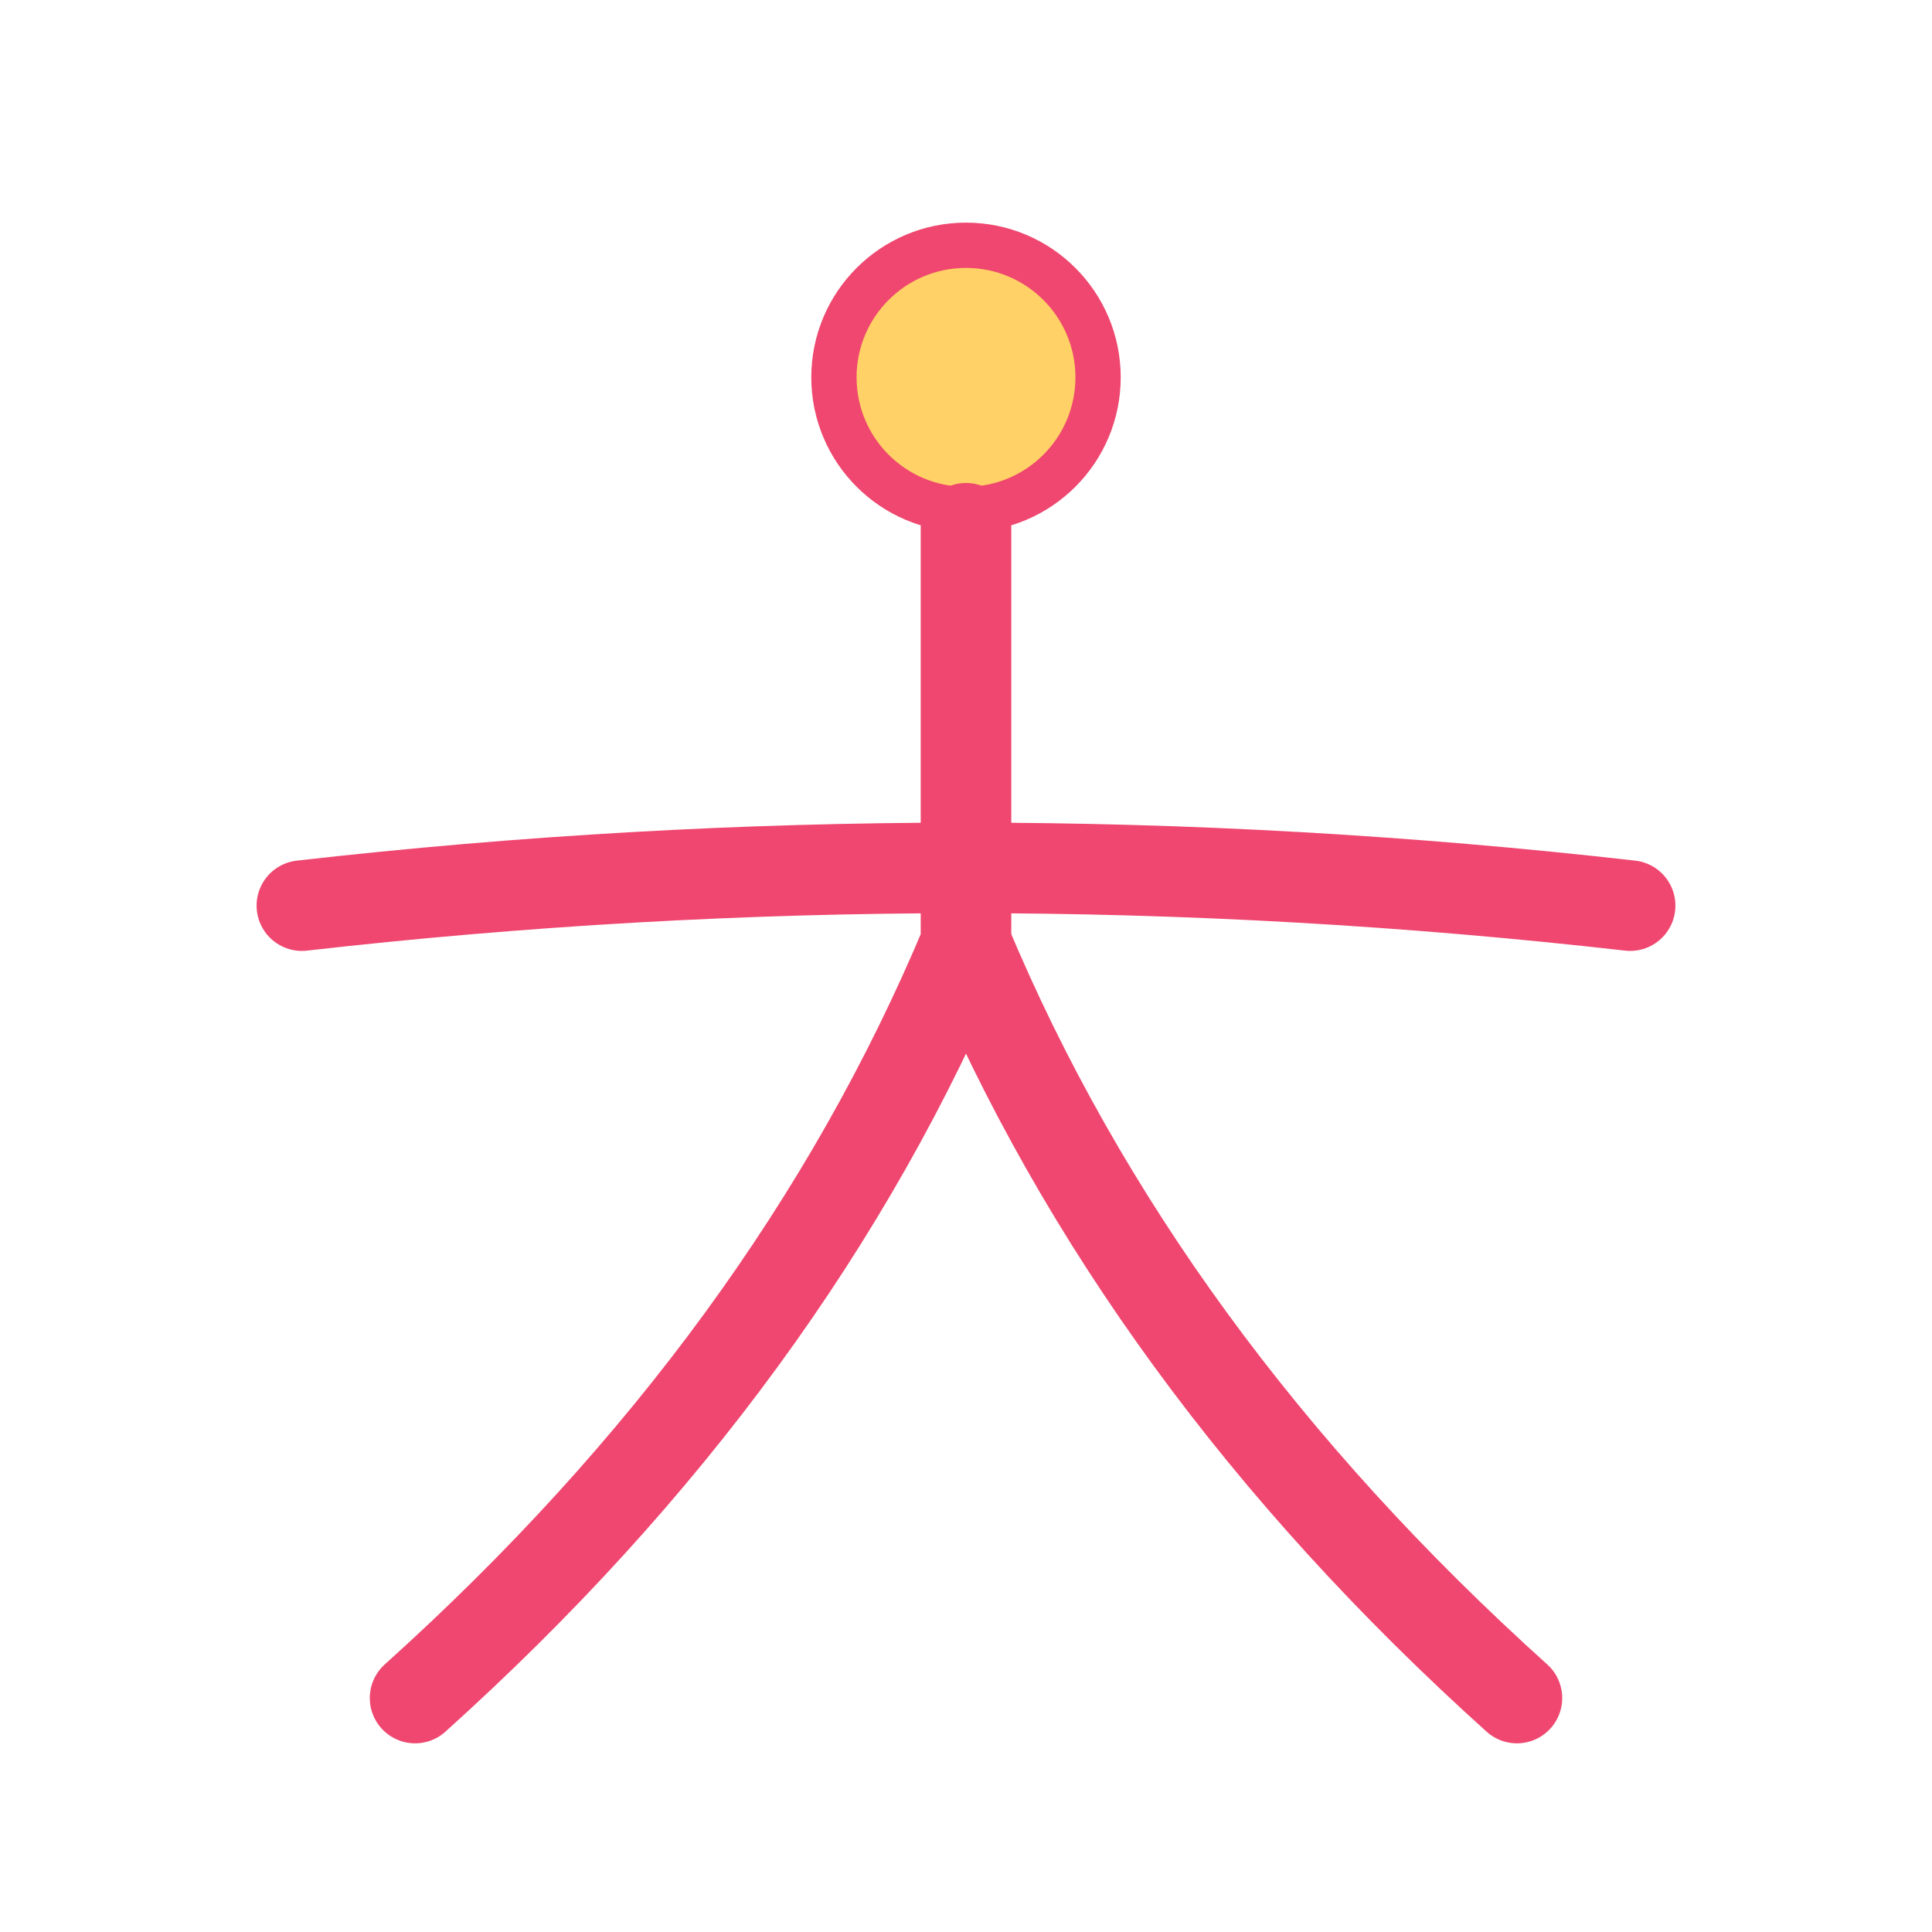
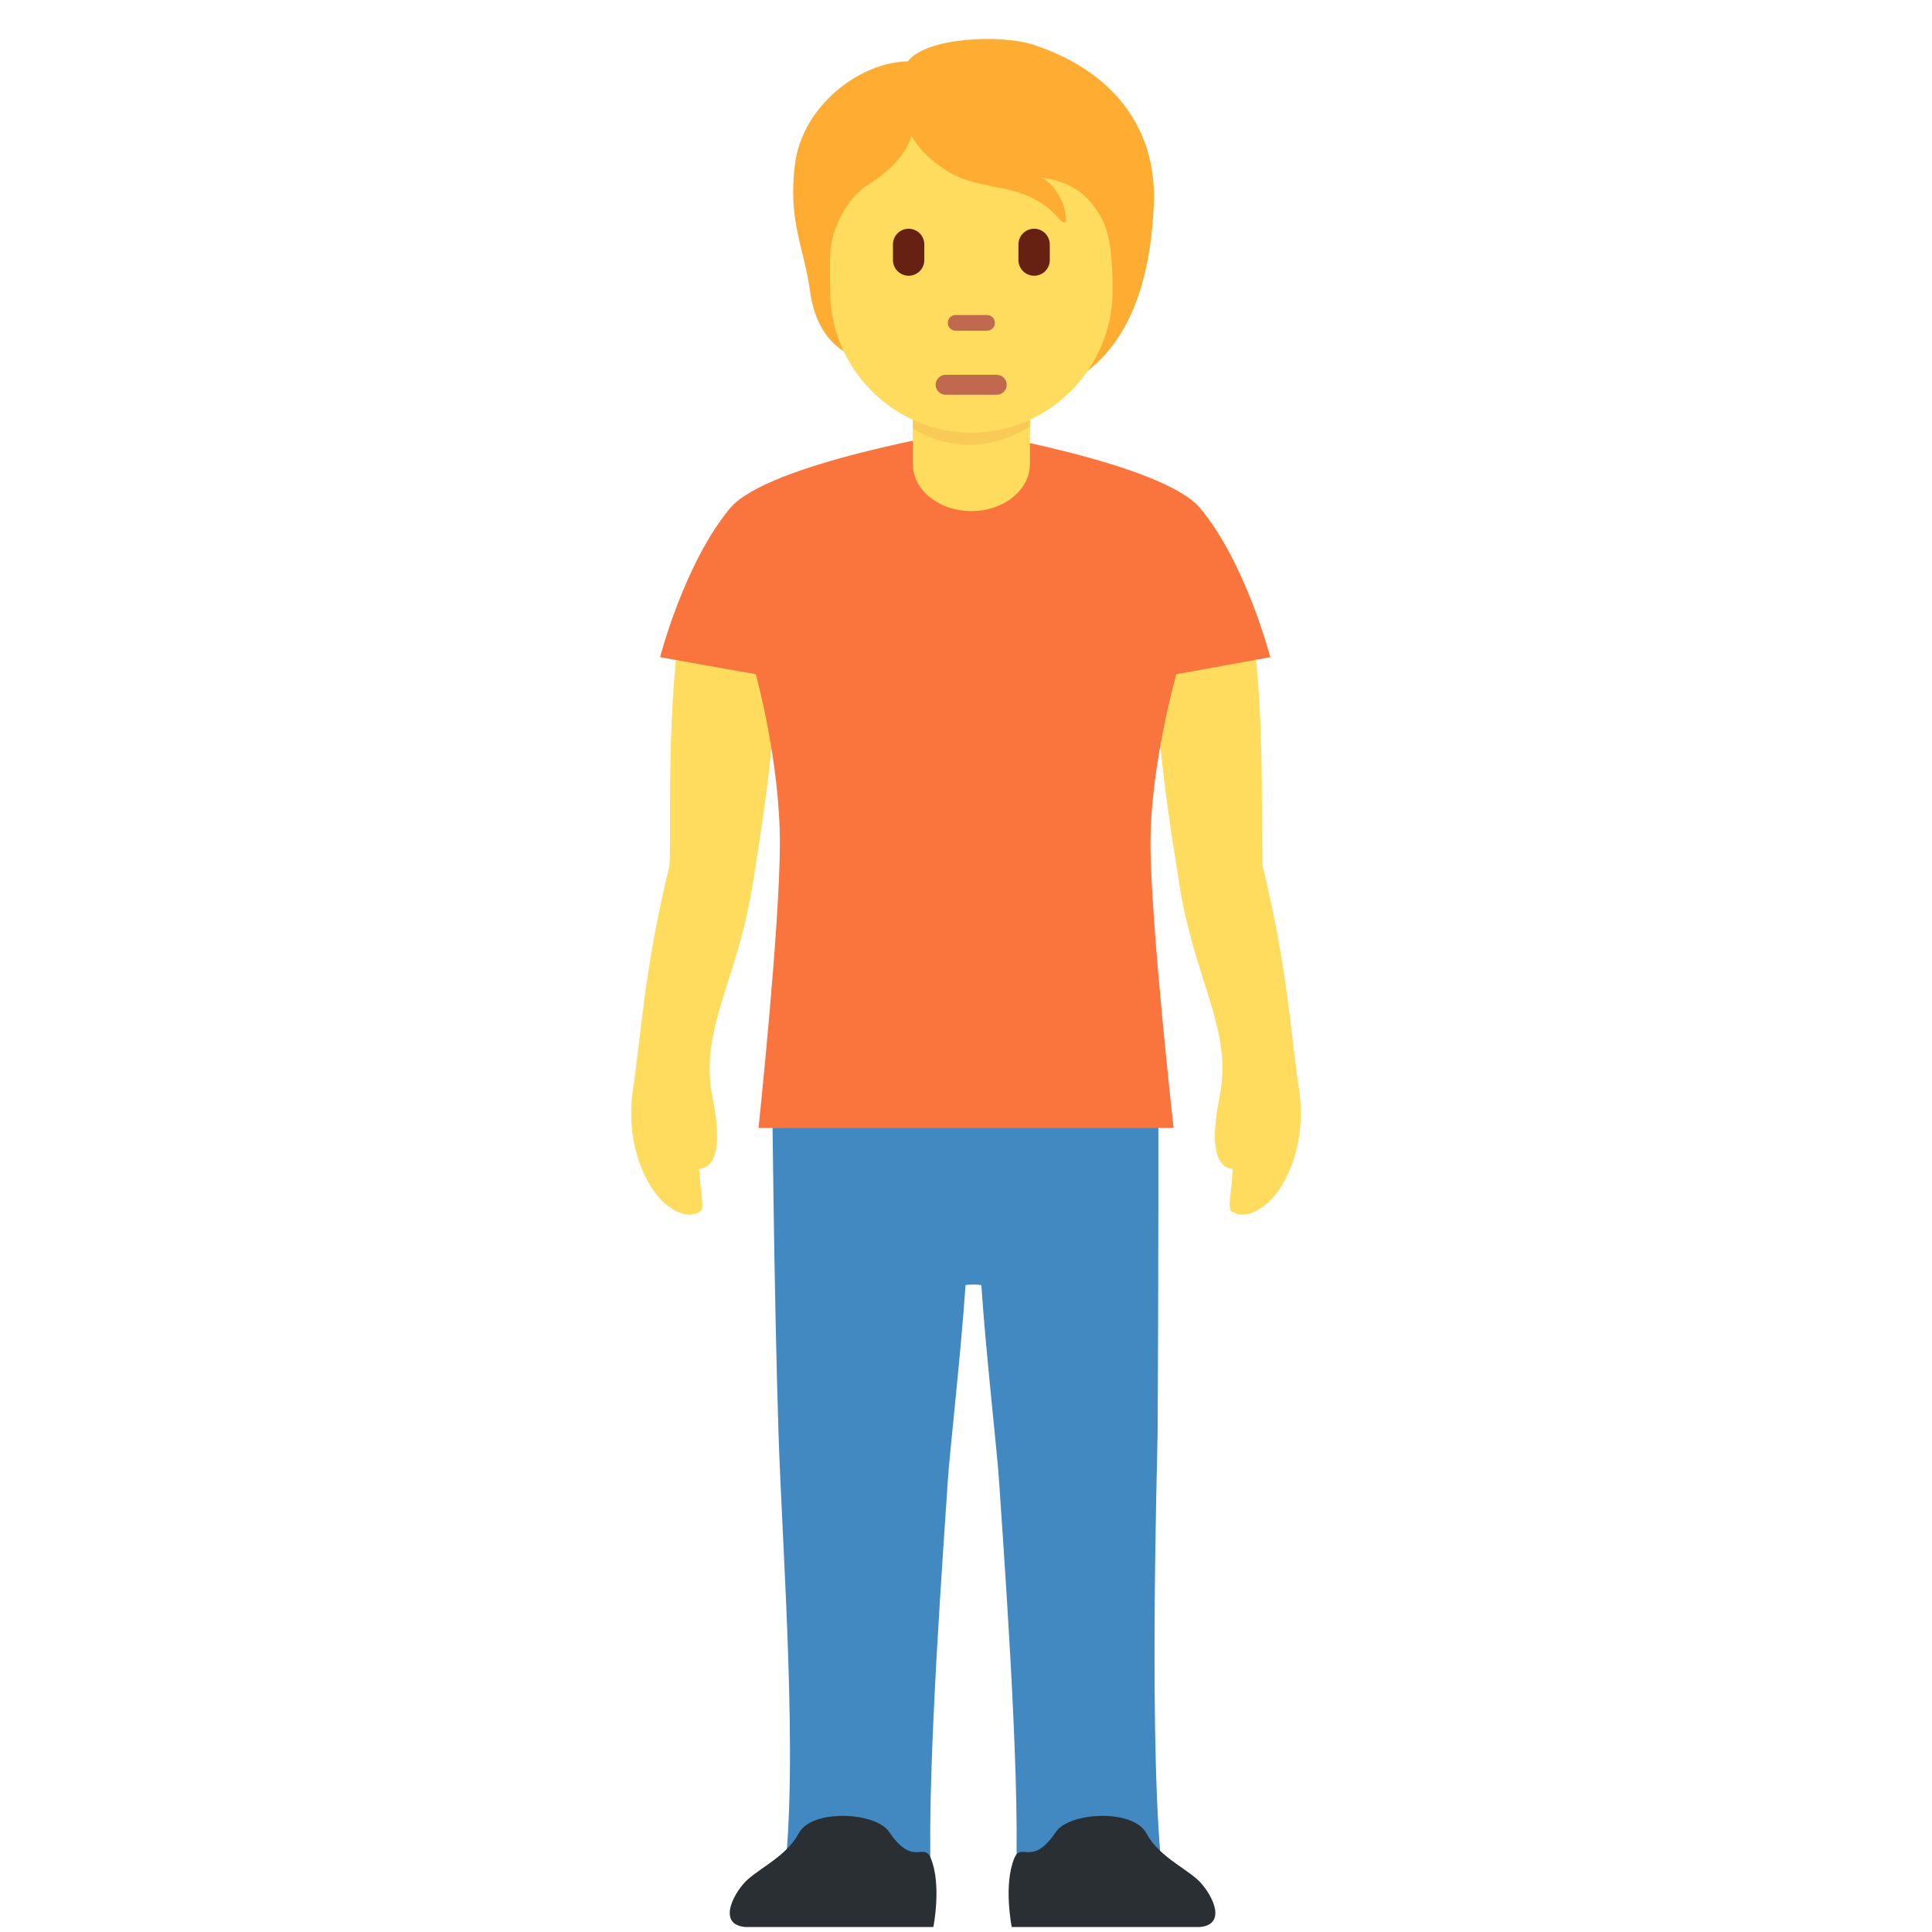
- <svg xmlns="http://www.w3.org/2000/svg" viewBox="0 0 1024 1024" width="1024" height="1024">
-   <circle cx="512" cy="200" r="70" fill="#FFD166" stroke="#EF476F" stroke-width="24" stroke-linecap="round" />
-   <path d="M 160 480 Q 512 440 864 480" fill="none" stroke="#EF476F" stroke-width="48" stroke-linecap="round" stroke-linejoin="round" />
-   <path d="M 512 280 L 512 500 Q 420 720 220 900" fill="none" stroke="#EF476F" stroke-width="48" stroke-linecap="round" stroke-linejoin="round" />
-   <path d="M 512 500 Q 604 720 804 900" fill="none" stroke="#EF476F" stroke-width="48" stroke-linecap="round" stroke-linejoin="round" />
+ <svg xmlns="http://www.w3.org/2000/svg" viewBox="0 0 36 36">
+   <path fill="#FFDC5D" d="M13.052 22.569c-.236.161-.512-.02-.646-.131-.379-.313-.763-1.144-.611-2.142.154-1.008.199-2.185.673-4.137.055-.228-.069-2.776.212-4.528.076-.473.958-1.066 1.495-1.057.536.008.263.944.274 1.101.12 1.682-.348 4.279-.398 4.632-.277 1.956-1.033 2.835-.776 4.13.135.679.154 1.293-.242 1.345.005.366.106.728.019.787zm9.896 0c.236.161.512-.02.646-.131.379-.313.763-1.144.611-2.142-.154-1.008-.199-2.185-.673-4.137-.055-.228.069-2.776-.212-4.528-.076-.473-.958-1.066-1.495-1.057-.536.008-.263.944-.274 1.101-.12 1.682.348 4.279.398 4.632.277 1.956 1.033 2.835.776 4.13-.135.679-.154 1.293.242 1.345-.005.366-.106.728-.019.787z" />
+   <path fill="#4289C1" d="M21.57 26.733c.02-3.063.014-6.5.014-6.5h-7.197s.033 3.747.119 6.46c.067 2.14.382 6.193.096 8.349-.064.479 2.782.937 2.742-.125-.075-1.969.255-6.322.316-7.309.034-.547.241-2.326.331-3.659.011-.018.284-.018.295 0 .09 1.333.297 3.112.331 3.659.062.987.392 5.34.316 7.309-.041 1.062 2.805.604 2.742.125-.286-2.157-.107-7.96-.105-8.309z" />
+   <path fill="#FA743E" d="M22.366 9.472C21.661 8.623 18 8.023 18 8.023s-3.693.6-4.398 1.449c-.856 1.031-1.302 2.773-1.302 2.773l1.783.318s.449 1.612.449 3.148-.398 5.307-.398 5.307h7.734s-.43-3.84-.43-5.306.481-3.149.481-3.149l1.751-.318c-.002 0-.449-1.743-1.304-2.773z" />
+   <path fill="#FFAC33" d="M19.242.83c-.59-.191-1.98-.139-2.327.313-.903.017-1.962.834-2.101 1.91-.138 1.066.169 1.561.278 2.362.123.908.634 1.198 1.042 1.32.587.776 1.211.742 2.259.742 2.046 0 3.021-1.369 3.107-3.695.052-1.406-.774-2.472-2.258-2.952z" />
+   <path fill="#FFDC5D" d="M17.009 6.893v1.754c0 .484.488.877 1.091.877s1.091-.393 1.091-.877V6.893h-2.182z" />
+   <path fill="#F9CA55" d="M17.009 7.981c.396.251 1.201.557 2.182-.03V6.893h-2.182v1.088z" />
+   <path fill="#FFDC5D" d="M20.412 3.882c-.198-.274-.452-.495-1.007-.573.208.096.408.425.434.608.026.182.052.33-.113.148-.661-.731-1.381-.443-2.094-.889-.498-.312-.65-.657-.65-.657s-.061.46-.816.929c-.219.136-.48.439-.625.886-.104.321-.072.608-.072 1.098 0 1.429 1.178 2.631 2.631 2.631s2.631-1.212 2.631-2.631c0-.89-.093-1.238-.319-1.55z" />
+   <path fill="#662113" d="M16.931 5.138c-.161 0-.292-.131-.292-.292v-.292c0-.161.131-.292.292-.292.161 0 .292.131.292.292v.292c0 .162-.131.292-.292.292zm2.338 0c-.161 0-.292-.131-.292-.292v-.292c0-.161.131-.292.292-.292.161 0 .292.131.292.292v.292c.001.162-.13.292-.292.292z" />
+   <path fill="#C1694F" d="M18.573 7.356h-.953c-.102 0-.186-.084-.186-.186s.084-.186.186-.186h.953c.102 0 .186.084.186.186s-.084.186-.186.186zm-.181-1.194h-.585c-.081 0-.146-.065-.146-.146 0-.081.065-.146.146-.146h.585c.081 0 .146.065.146.146.001.08-.065.146-.146.146z" />
+   <path fill="#292F33" d="M13.884 35.907c-.546-.051-.187-.684.061-.897.276-.238.718-.441.94-.852.246-.455 1.433-.395 1.683-.023.447.664.645.179.775.488.207.494.049 1.284.049 1.284h-3.508zm8.476 0c.546-.051.187-.684-.061-.897-.276-.238-.718-.441-.94-.852-.246-.455-1.433-.395-1.683-.023-.447.664-.645.179-.775.488-.207.494-.049 1.284-.049 1.284h3.508z" />
</svg>
